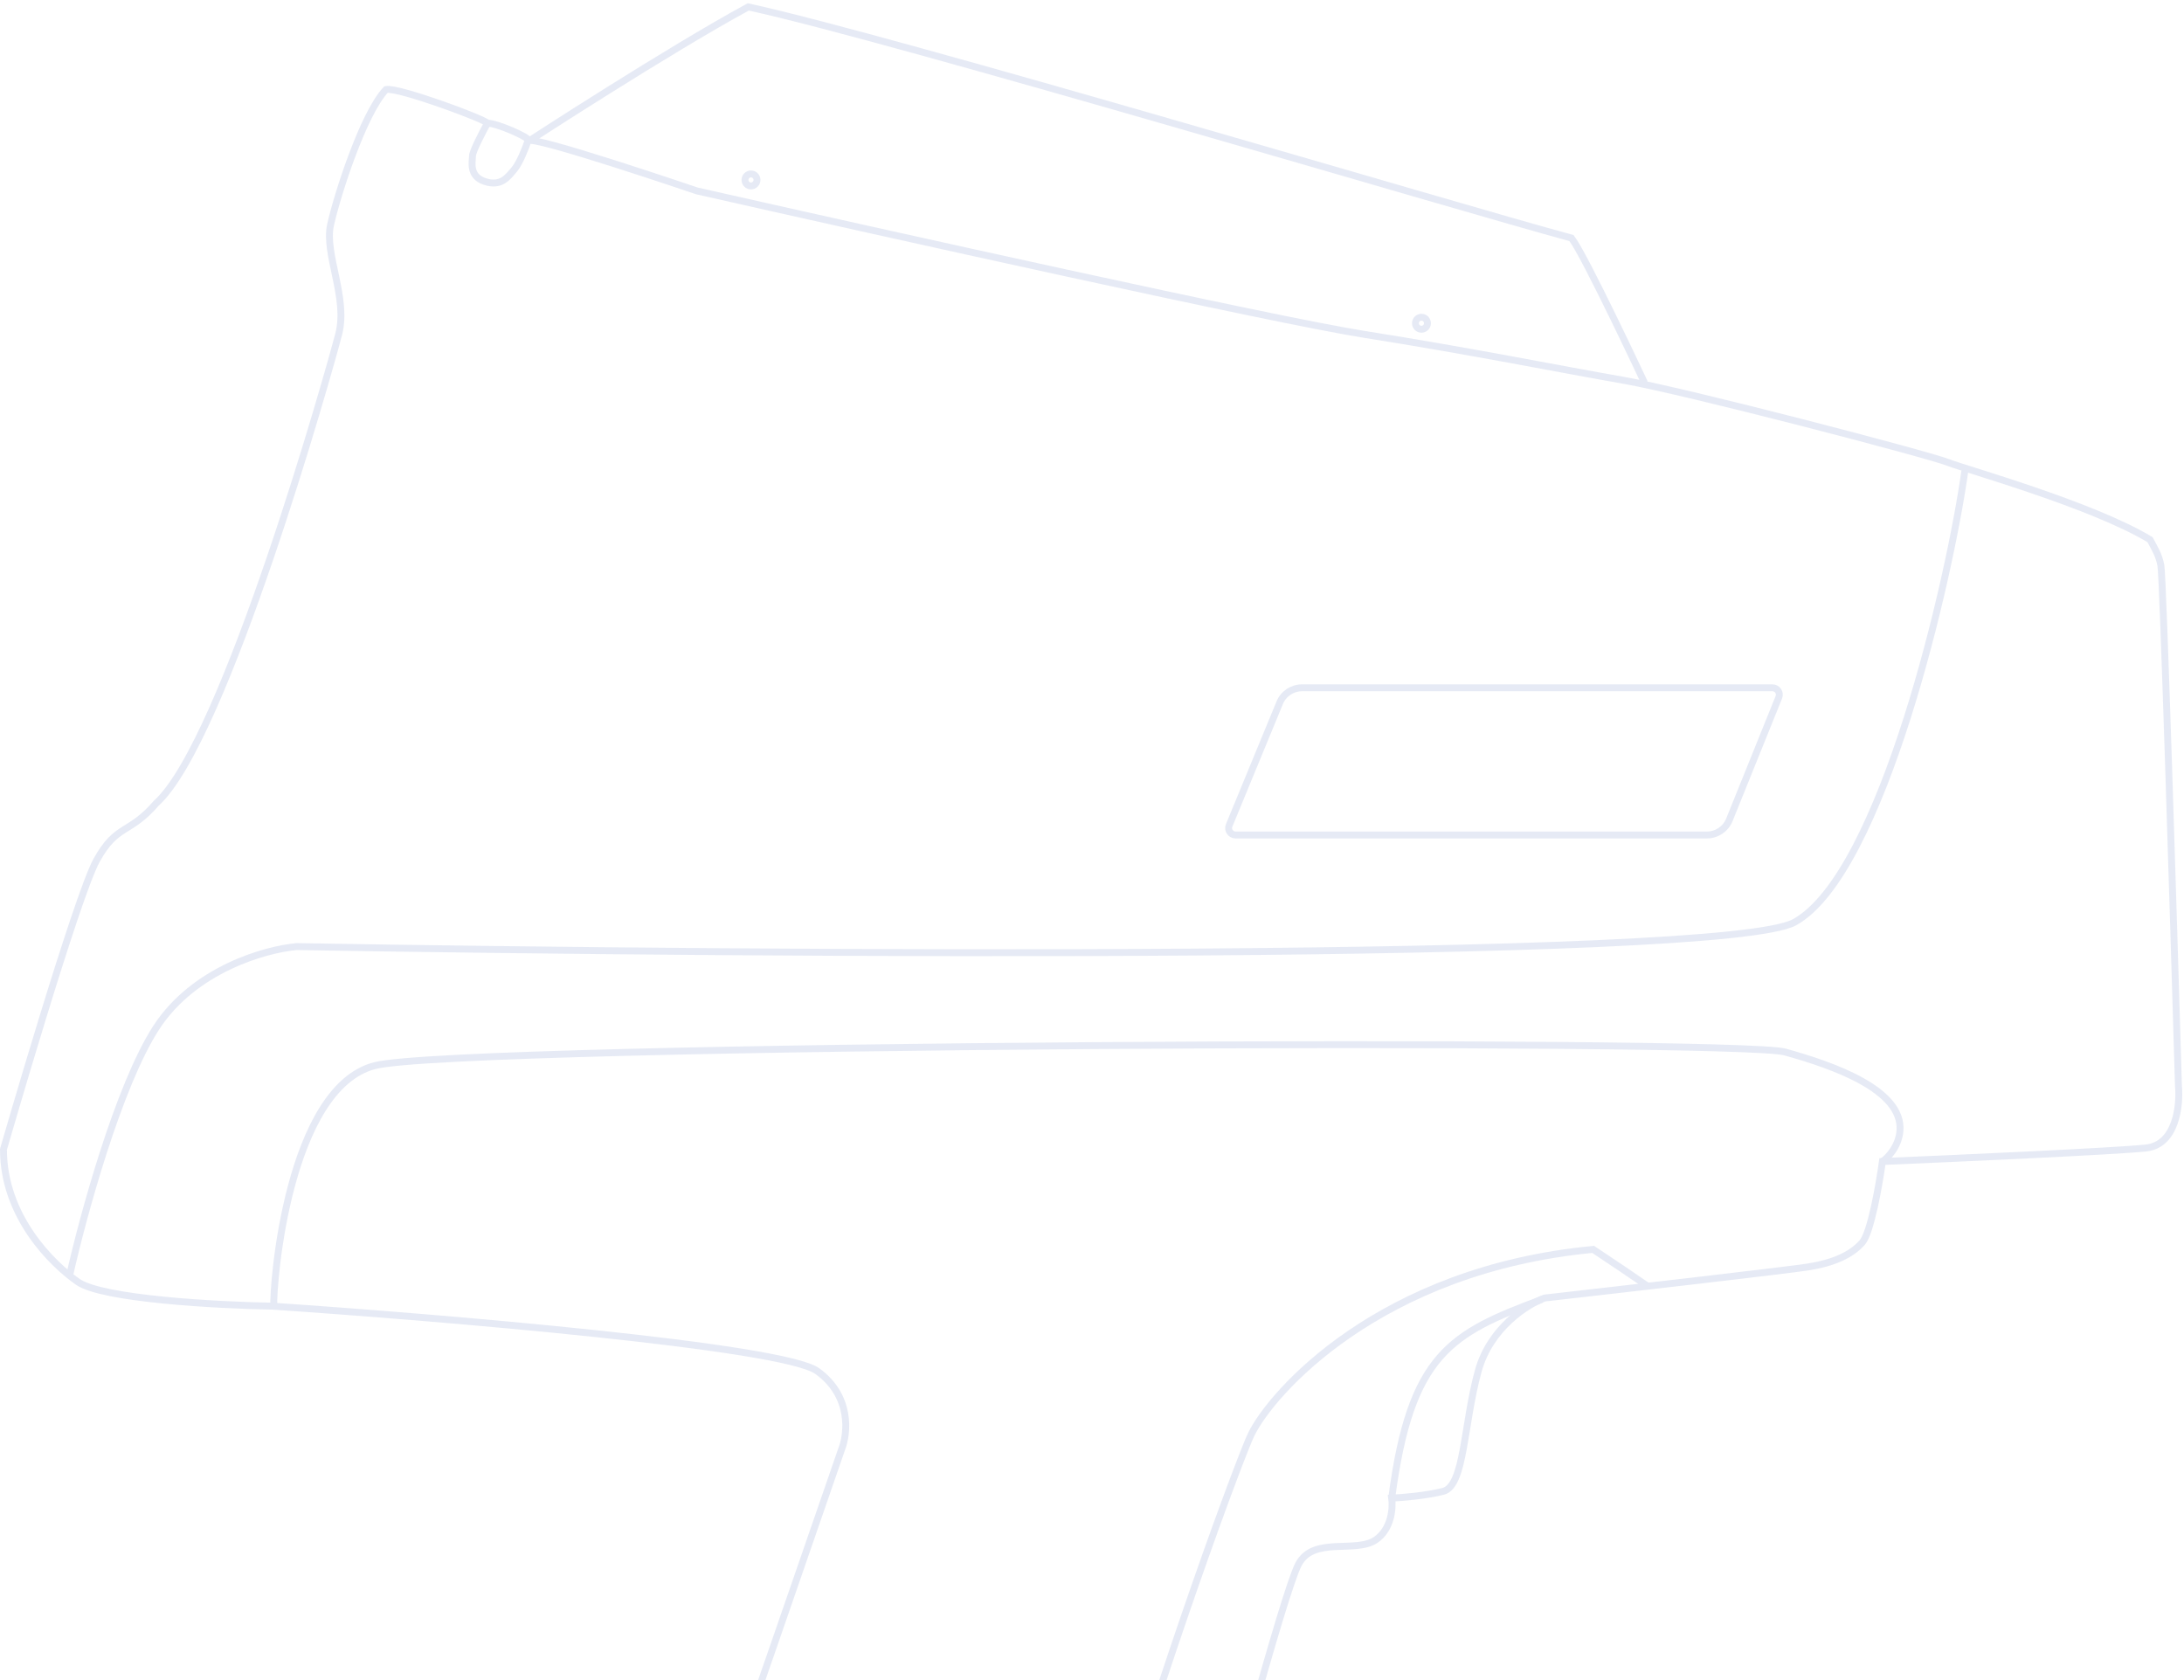
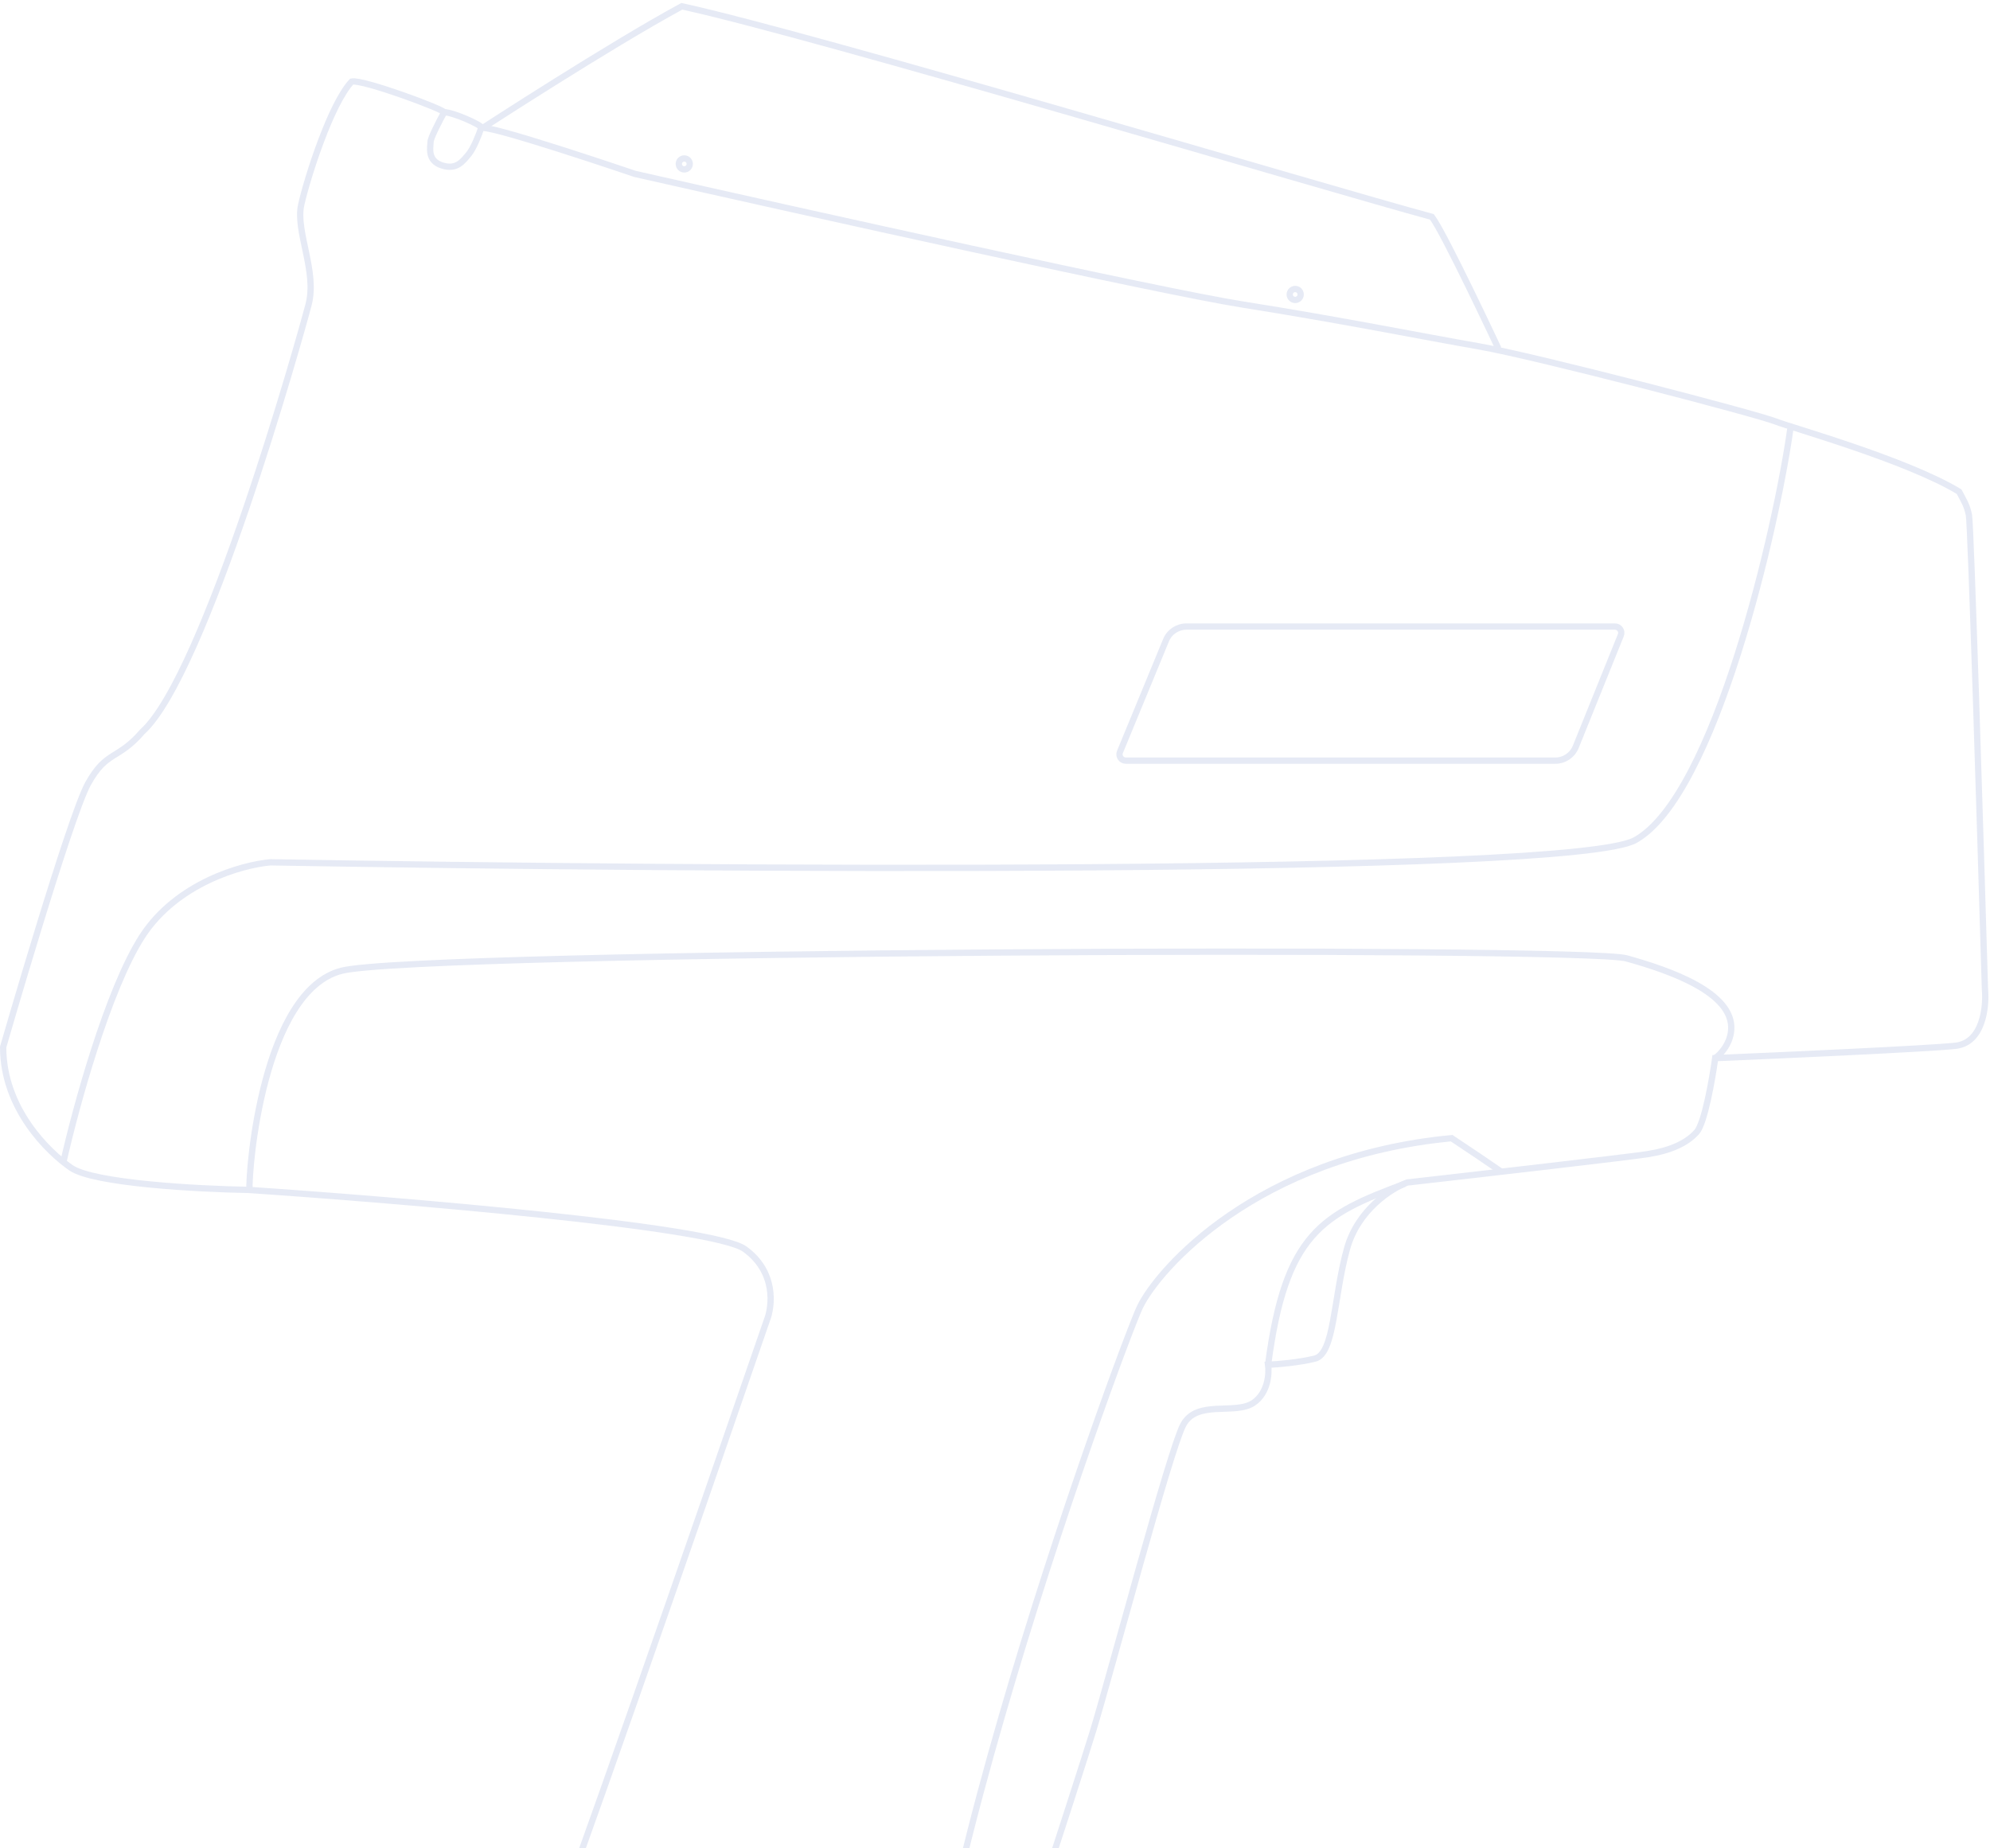
- <svg xmlns="http://www.w3.org/2000/svg" width="632" height="486" viewBox="0 0 632 486" fill="none">
+ <svg xmlns="http://www.w3.org/2000/svg" width="632" height="587" viewBox="0 0 632 587" fill="none">
  <g opacity="0.1">
    <path d="M446.151 376.004C419.943 385.783 408.208 391.651 402.731 433.506" stroke="#002B98" stroke-width="2" />
    <path d="M297.507 700.673C272.081 655.688 356.182 427.245 362.05 415.119C367.917 402.993 399.211 367.396 461.016 361.529C470.404 367.787 469.23 367.005 476.662 372.09" stroke="#002B98" stroke-width="2" />
    <path d="M27.991 248.873C22.123 259.435 1 332.584 1 332.584C1 352.142 15.317 365.911 22.514 370.918C29.712 375.925 63.066 377.699 78.843 377.959C127.217 381.219 226.47 389.538 236.484 396.735C246.498 403.933 245.351 414.86 243.525 419.423C221.881 482.271 177.496 610.158 173.115 618.92C167.638 629.873 152.774 635.74 146.906 646.693C142.212 655.455 148.862 666.512 152.774 670.946C142.995 693.633 128.913 713.583 125.001 736.271C126.565 768.738 275.21 802.77 281.469 801.987C287.727 801.205 286.554 803.161 281.469 774.214C277.401 751.057 291.248 714.496 298.68 699.11C313.023 655.299 342.804 564.078 347.185 549.683C352.662 531.689 371.438 460.887 375.741 452.673C380.043 444.458 392.17 449.544 398.037 445.632C402.731 442.503 403.122 436.244 402.731 433.506C405.6 433.375 412.589 432.802 417.596 431.55C423.854 429.985 423.463 412.382 427.766 396.735C431.208 384.218 441.979 377.438 446.934 375.612C469.882 373.005 517.266 367.554 523.212 366.615C530.644 365.442 535.729 363.095 538.858 359.574C541.362 356.758 543.813 342.754 544.726 336.104C566.501 335.191 612.242 333.131 621.004 332.192C629.766 331.254 630.914 319.805 630.392 314.199C628.958 265.302 625.933 166.728 625.307 163.598C624.681 160.469 623.643 158.954 622.178 156.166C605.357 145.996 568.587 135.747 563.893 133.87C558.026 131.522 487.615 113.138 469.621 110.008C451.628 106.879 426.593 101.794 394.517 96.708C368.856 92.64 255.26 67.371 201.67 55.244C201.67 55.244 153.426 38.815 152.774 40.771C152.122 42.727 150.427 47.108 148.862 48.986C146.906 51.333 144.95 54.071 140.256 52.506C135.562 50.941 136.736 46.639 136.736 45.074C136.736 43.822 139.604 38.294 141.039 35.686C141.469 34.904 115.222 25.124 111.701 25.907C105.051 32.948 97.541 56.574 95.663 65.024C93.785 73.473 100.748 86.147 98.01 96.708C95.272 107.27 65.152 214.45 45.202 232.444C37.379 241.519 33.858 238.312 27.991 248.873Z" stroke="#002B98" stroke-width="2" />
    <path d="M568.587 136.215C564.284 167.117 544.726 252.783 519.3 266.866C498.959 278.131 221.88 276.254 85.883 273.907C76.887 274.689 56.155 280.478 45.202 297.377C34.249 314.275 23.948 352.141 20.167 368.961" stroke="#002B98" stroke-width="2" />
    <path d="M79.234 378.35C78.843 371.309 83.537 314.589 108.572 308.33C133.607 302.072 502.48 300.507 516.562 304.419C530.644 308.33 550.594 315.371 549.811 327.107C549.484 332.019 545.9 335.321 544.726 336.103M141.039 35.641C143.777 35.641 152.774 39.552 153.165 40.726" stroke="#002B98" stroke-width="2" />
    <path d="M370.321 203.351C371.402 200.73 373.957 199.02 376.793 199.02H512.898C514.316 199.02 515.284 200.453 514.753 201.768L500.443 237.232C499.375 239.879 496.806 241.613 493.952 241.613H357.535C356.111 241.613 355.143 240.167 355.686 238.851L370.321 203.351Z" stroke="#002B98" stroke-width="2" />
    <path d="M153.165 40.726C153.165 40.726 193.456 14.518 216.535 2C257.999 10.997 421.507 59.893 454.757 68.89C458.669 73.975 475.88 110.745 475.88 110.745" stroke="#002B98" stroke-width="2" />
    <circle cx="217.317" cy="52.069" r="1.738" stroke="#002B98" stroke-width="2" />
    <circle cx="411.337" cy="93.535" r="1.738" stroke="#002B98" stroke-width="2" />
  </g>
</svg>
